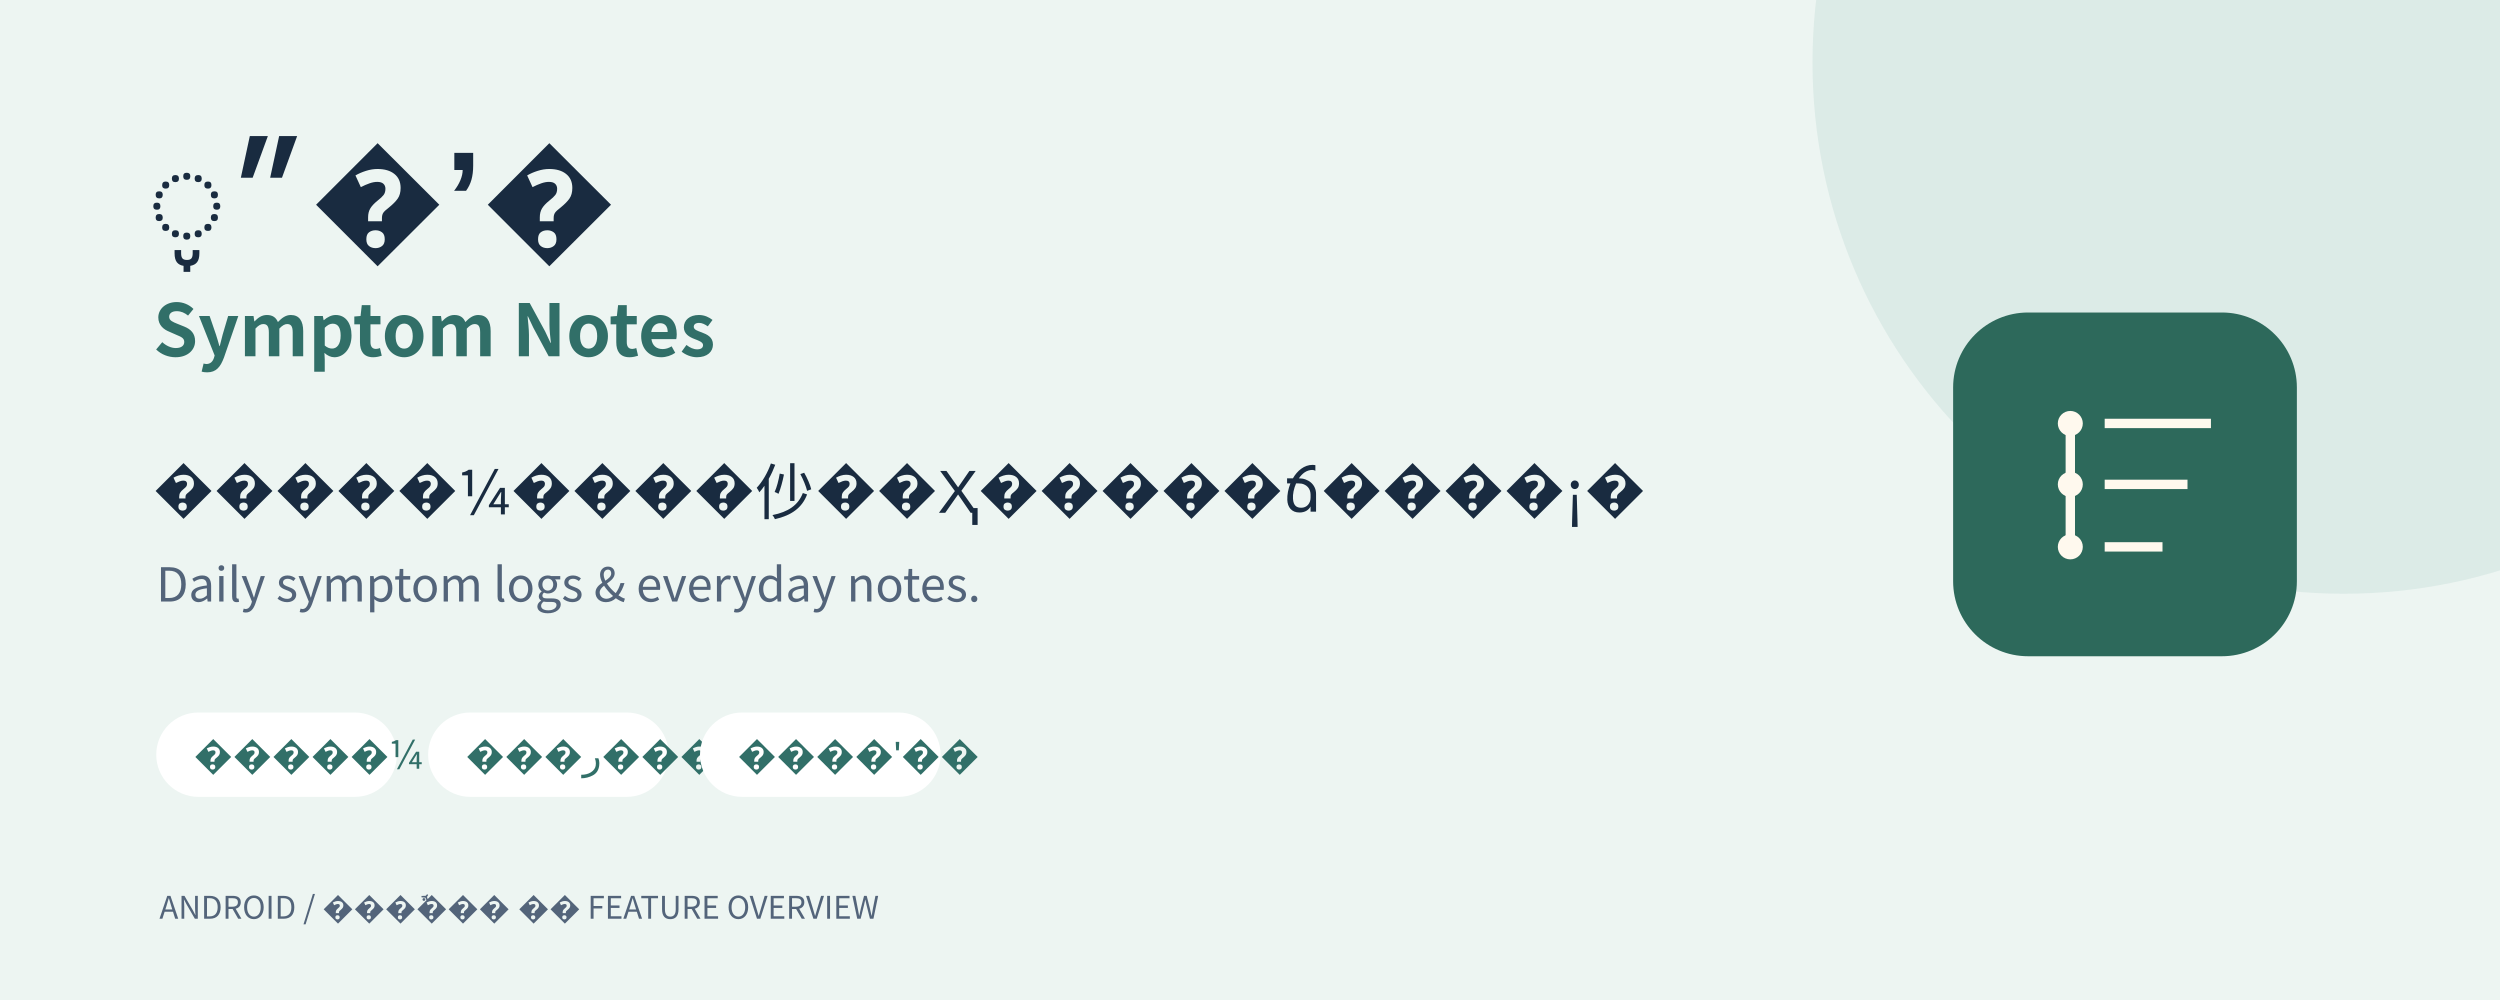
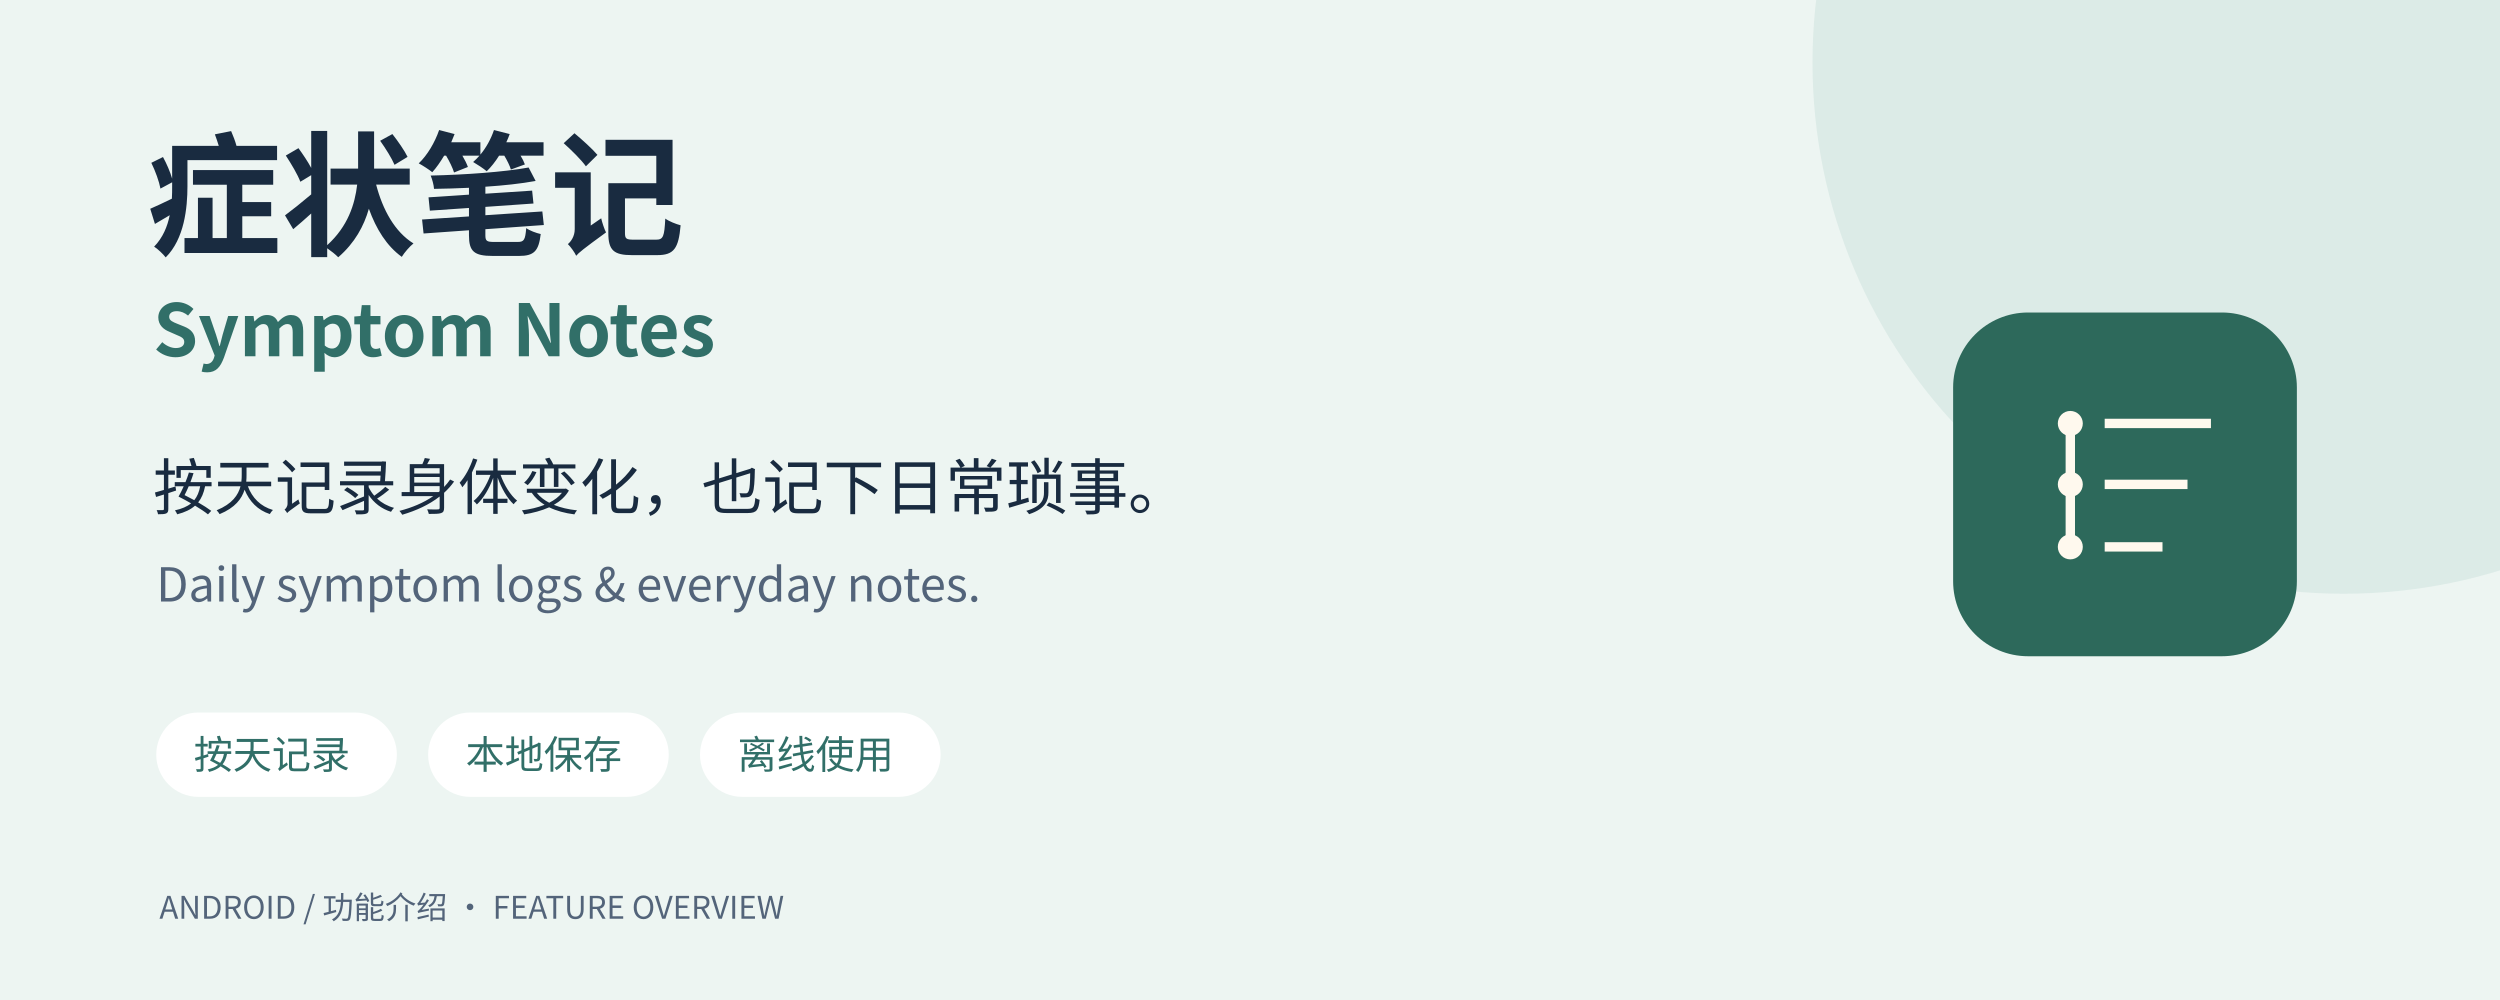
<svg xmlns="http://www.w3.org/2000/svg" width="1600" height="640" viewBox="0 0 1600 640" role="img">
  <g font-family="Microsoft YaHei, Noto Sans CJK SC, Arial, sans-serif">
    <rect width="1600" height="640" fill="#edf5f2" />
    <circle cx="1500" cy="40" r="340" fill="#dcebe7" />
    <rect x="1250" y="200" width="220" height="220" rx="48" fill="#2d695b" />
    <path d="M1325 271V350 M1347 271H1415 M1347 310H1400 M1347 350H1384" stroke="#fff9ee" stroke-width="6" />
    <circle cx="1325" cy="271" r="8" fill="#fff9ee" />
    <circle cx="1325" cy="310" r="8" fill="#fff9ee" />
    <circle cx="1325" cy="350" r="8" fill="#fff9ee" />
-     <text x="94" y="157" font-size="86" font-weight="700" fill="#192b40">֢״�ʼ�</text>
+     <text x="94" y="157" font-size="86" font-weight="700" fill="#192b40">症状笔记</text>
    <text x="98" y="228" font-size="46" font-weight="700" fill="#316f68">Symptom Notes</text>
-     <text x="98" y="326" font-size="39" font-weight="400" fill="#192b40">�����¼����仯��Ҳ�����ճ����¡�</text>
+     <text x="98" y="326" font-size="39" font-weight="400" fill="#192b40">按天记录身体变化，也记下日常琐事。</text>
    <text x="100" y="385" font-size="30" font-weight="400" fill="#53647a">Daily symptom logs &amp; everyday notes.</text>
    <rect x="100" y="456" width="154" height="54" rx="27" fill="white" />
-     <text x="124" y="492" font-size="25" font-weight="400" fill="#316f68">�����¼</text>
+     <text x="124" y="492" font-size="25" font-weight="400" fill="#316f68">按天记录</text>
    <rect x="274" y="456" width="154" height="54" rx="27" fill="white" />
-     <text x="298" y="492" font-size="25" font-weight="400" fill="#316f68">���ر���</text>
+     <text x="298" y="492" font-size="25" font-weight="400" fill="#316f68">本地保存</text>
    <rect x="448" y="456" width="154" height="54" rx="27" fill="white" />
-     <text x="472" y="492" font-size="25" font-weight="400" fill="#316f68">����ʹ��</text>
-     <text x="102" y="588" font-size="20" font-weight="400" fill="#53647a">ANDROID / ���ܽ��� �� FEATURE OVERVIEW</text>
+     <text x="472" y="492" font-size="25" font-weight="400" fill="#316f68">离线使用</text>
+     <text x="102" y="588" font-size="20" font-weight="400" fill="#53647a">ANDROID / 功能介绍 · FEATURE OVERVIEW</text>
  </g>
</svg>
